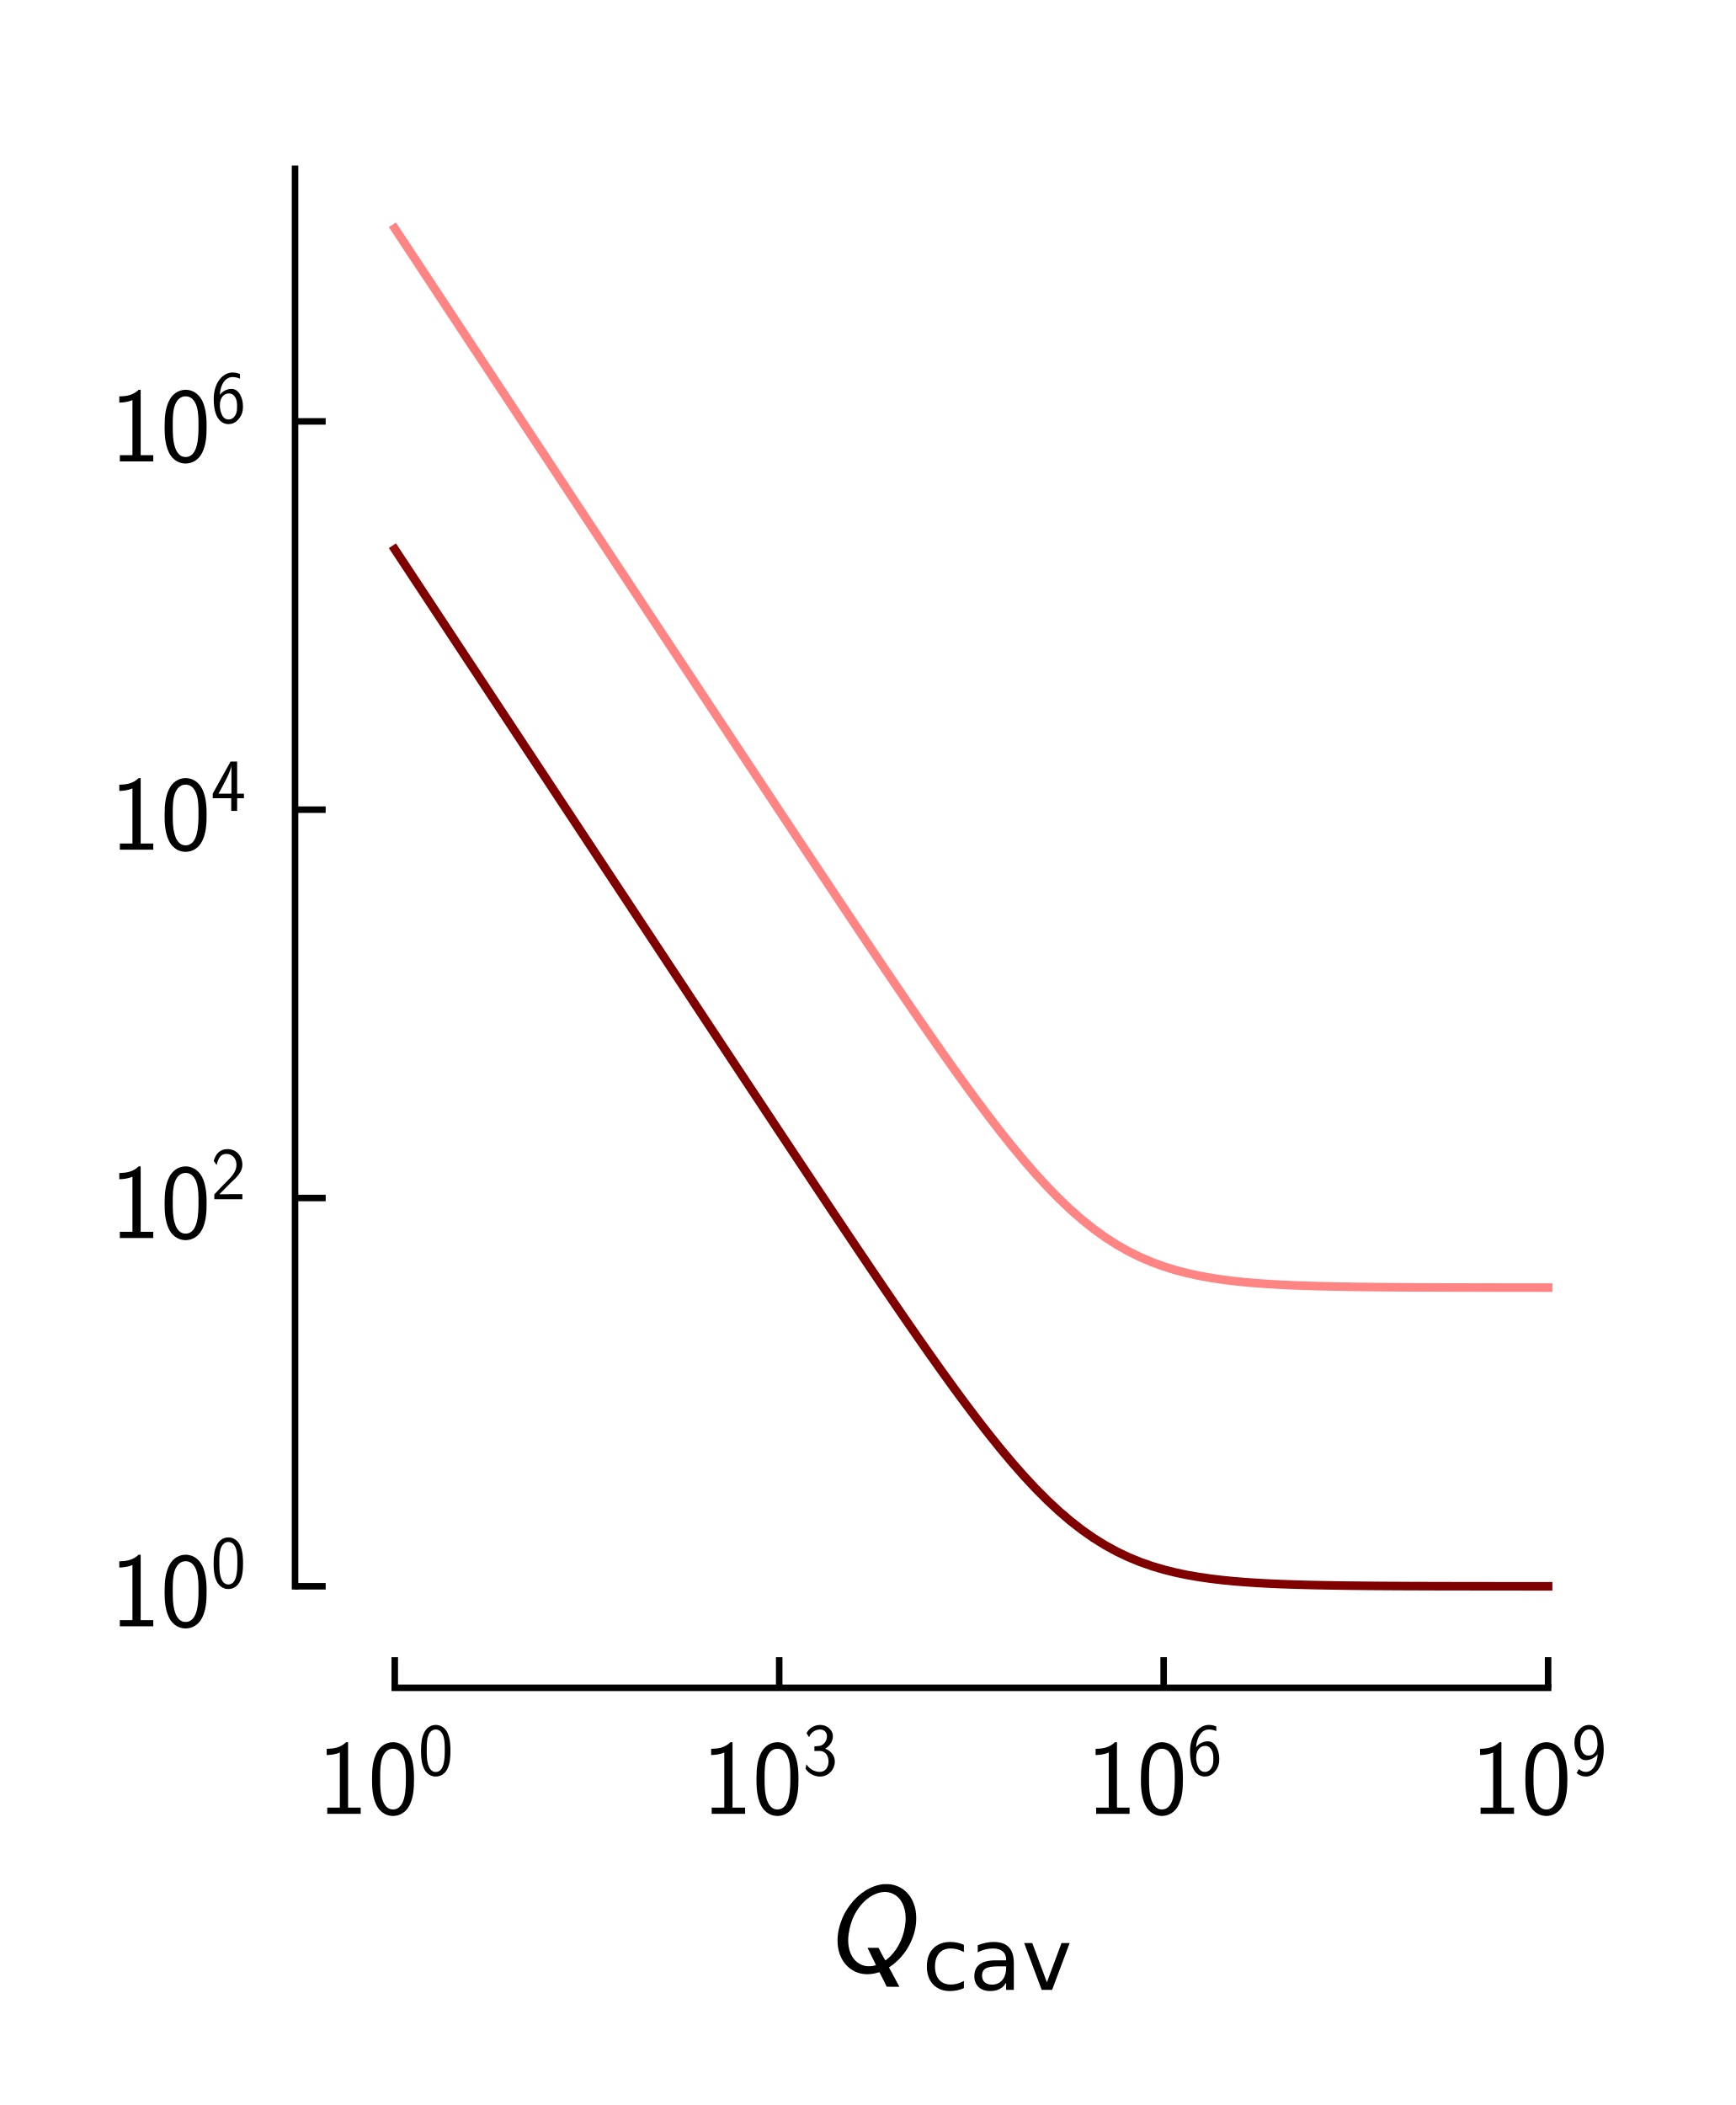
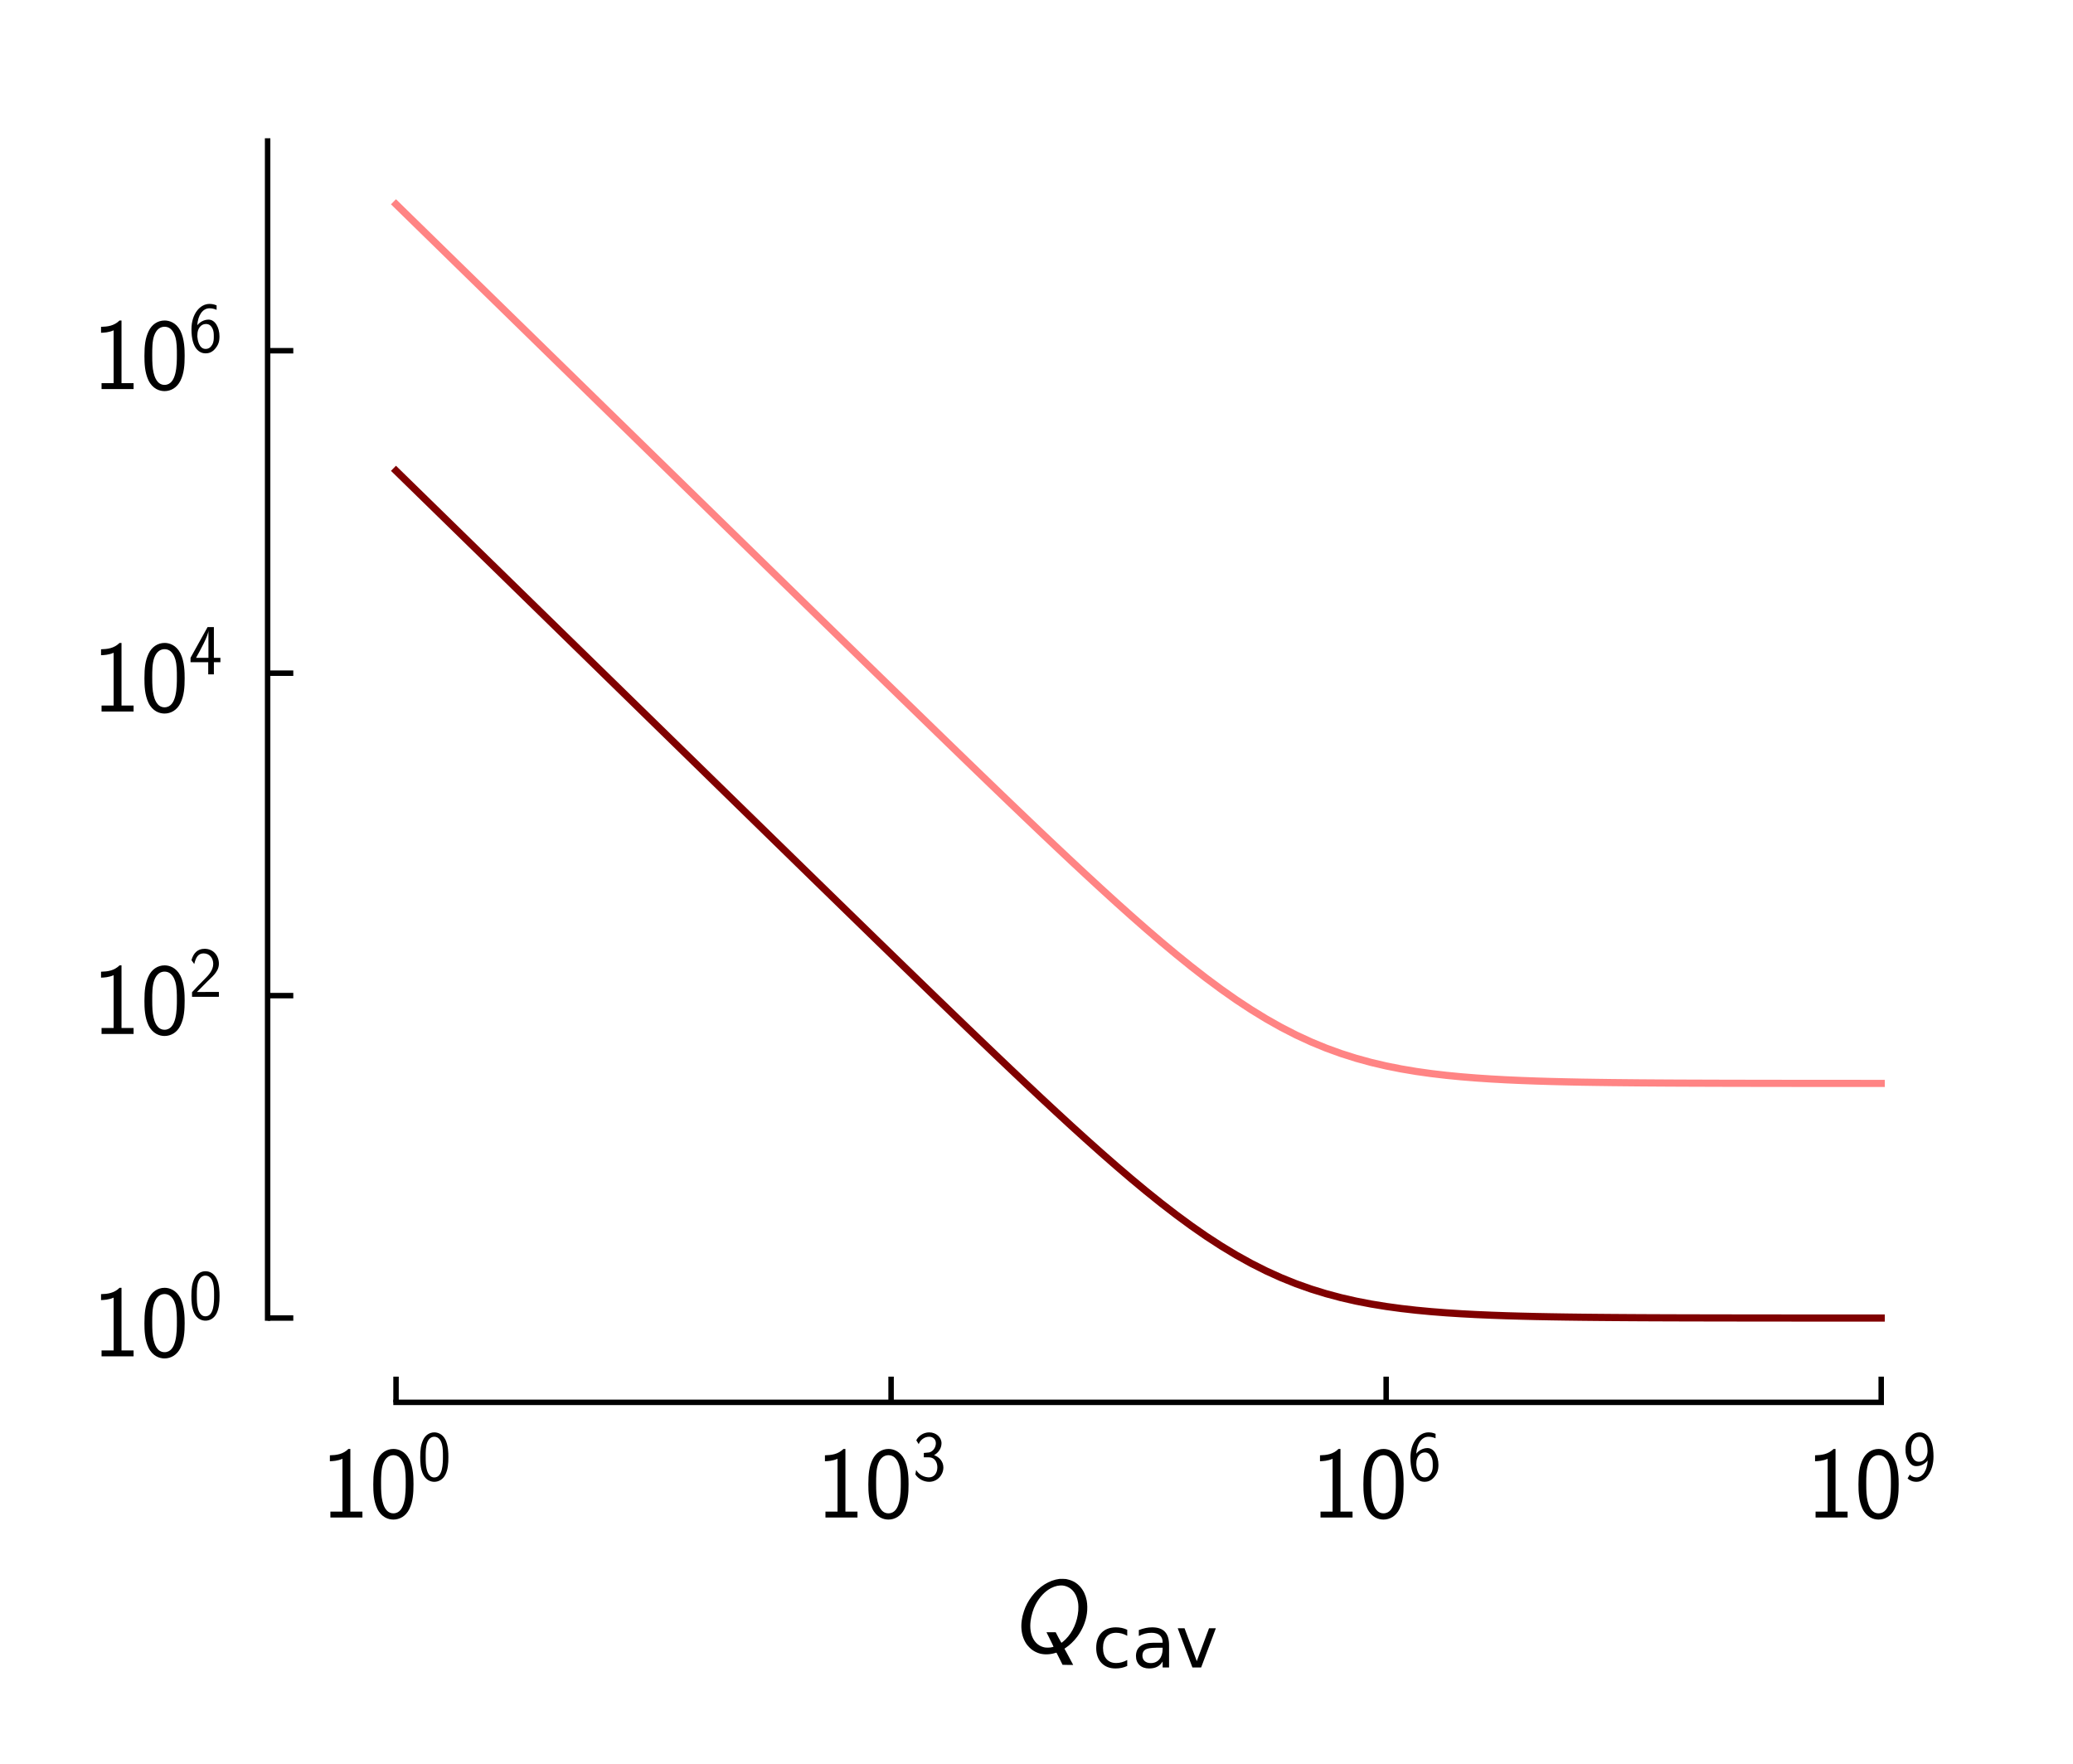
- <svg xmlns="http://www.w3.org/2000/svg" xmlns:xlink="http://www.w3.org/1999/xlink" width="113.272pt" height="137.367pt" viewBox="0 0 113.272 137.367" version="1.1">
+ <svg xmlns="http://www.w3.org/2000/svg" xmlns:xlink="http://www.w3.org/1999/xlink" width="161.461pt" height="137.367pt" viewBox="0 0 161.461 137.367" version="1.1">
  <defs>
    <style type="text/css">*{stroke-linejoin: round; stroke-linecap: butt}</style>
  </defs>
  <g id="figure_1">
    <g id="patch_1">
-       <path d="M 0 137.367  L 113.272 137.367  L 113.272 0  L 0 0  L 0 137.367  z " style="fill: none" />
+       <path d="M 0 137.367  L 161.461 137.367  L 161.461 0  L 0 0  L 0 137.367  z " style="fill: none" />
    </g>
    <g id="axes_1">
      <g id="patch_2">
-         <path d="M 19.256 110.142  L 106.072 110.142  L 106.072 7.2  L 19.256 7.2  L 19.256 110.142  z " style="fill: none" />
+         <path d="M 20.844 109.207  L 154.261 109.207  L 154.261 7.2  L 20.844 7.2  L 20.844 109.207  z " style="fill: none" />
      </g>
      <g id="matplotlib.axis_1">
        <g id="xtick_1">
          <g id="line2d_1">
            <defs>
-               <path id="m57ee78e253" d="M 0 0  L 0 -2  " style="stroke: #000000; stroke-width: 0.425" />
+               <path id="ma0441f25ab" d="M 0 0  L 0 -2  " style="stroke: #000000; stroke-width: 0.425" />
            </defs>
            <g>
-               <use xlink:href="#m57ee78e253" x="25.764" y="110.142" style="stroke: #000000; stroke-width: 0.425" />
+               <use xlink:href="#ma0441f25ab" x="30.846" y="109.207" style="stroke: #000000; stroke-width: 0.425" />
            </g>
          </g>
          <g id="text_1">
-             <g transform="translate(20.73625 118.3655) scale(0.07 -0.07)">
+             <g transform="translate(25.02362 118.1767) scale(0.08 -0.08)">
              <defs>
                <path id="CMSS17-31" d="M 1818 4288  L 1696 4288  C 1350 3949 947 3902 538 3891  L 538 3520  C 723 3526 1024 3539 1325 3673  L 1325 371  L 570 371  L 570 0  L 2573 0  L 2573 371  L 1818 371  L 1818 4288  z " transform="scale(0.015625)" />
                <path id="CMSS17-30" d="M 2758 2073  C 2758 2439 2752 3120 2490 3647  C 2227 4153 1805 4288 1504 4288  C 1069 4288 698 4031 506 3621  C 301 3191 243 2748 243 2073  C 243 1611 262 1046 493 551  C 755 6 1197 -128 1498 -128  C 1894 -128 2278 83 2496 525  C 2720 988 2758 1495 2758 2073  z M 1498 262  C 1011 262 864 821 819 1007  C 742 1328 730 1636 730 2144  C 730 2542 730 2992 851 3345  C 998 3756 1254 3897 1498 3897  C 1971 3897 2125 3422 2176 3255  C 2272 2915 2272 2516 2272 2144  C 2272 1546 2272 262 1498 262  z " transform="scale(0.015625)" />
              </defs>
              <use xlink:href="#CMSS17-31" transform="scale(0.996264)" />
              <use xlink:href="#CMSS17-30" transform="translate(46.84362 0) scale(0.996264)" />
              <use xlink:href="#CMSS17-30" transform="translate(93.68725 36.15364) scale(0.697382)" />
            </g>
          </g>
        </g>
        <g id="xtick_2">
          <g id="line2d_2">
            <g>
-               <use xlink:href="#m57ee78e253" x="50.855" y="110.142" style="stroke: #000000; stroke-width: 0.425" />
+               <use xlink:href="#ma0441f25ab" x="69.405" y="109.207" style="stroke: #000000; stroke-width: 0.425" />
            </g>
          </g>
          <g id="text_2">
-             <g transform="translate(45.82715 118.3655) scale(0.07 -0.07)">
+             <g transform="translate(63.58278 118.1767) scale(0.08 -0.08)">
              <defs>
                <path id="CMSS17-33" d="M 1005 2060  L 1440 2060  C 2042 2060 2214 1532 2214 1164  C 2214 662 1933 268 1472 268  C 1114 268 608 449 320 926  C 275 700 275 687 250 533  C 550 89 1037 -128 1485 -128  C 2214 -128 2752 481 2752 1158  C 2752 1667 2400 2092 1920 2252  C 2304 2463 2586 2860 2586 3321  C 2586 3859 2093 4288 1491 4288  C 941 4288 512 3948 333 3583  C 378 3519 493 3334 550 3238  C 691 3615 1056 3897 1485 3897  C 1843 3897 2080 3660 2080 3321  C 2080 2969 1856 2585 1478 2496  C 1453 2496 1056 2457 1005 2451  L 1005 2060  z " transform="scale(0.015625)" />
              </defs>
              <use xlink:href="#CMSS17-31" transform="scale(0.996264)" />
              <use xlink:href="#CMSS17-30" transform="translate(46.84362 0) scale(0.996264)" />
              <use xlink:href="#CMSS17-33" transform="translate(93.68725 36.15364) scale(0.697382)" />
            </g>
          </g>
        </g>
        <g id="xtick_3">
          <g id="line2d_3">
            <g>
-               <use xlink:href="#m57ee78e253" x="75.946" y="110.142" style="stroke: #000000; stroke-width: 0.425" />
+               <use xlink:href="#ma0441f25ab" x="107.964" y="109.207" style="stroke: #000000; stroke-width: 0.425" />
            </g>
          </g>
          <g id="text_3">
-             <g transform="translate(70.91805 118.3655) scale(0.07 -0.07)">
+             <g transform="translate(102.1419 118.1767) scale(0.08 -0.08)">
              <defs>
                <path id="CMSS17-36" d="M 2496 4159  C 2227 4268 2035 4288 1856 4288  C 1024 4288 250 3408 250 2023  C 250 268 986 -128 1510 -128  C 1798 -128 2086 -39 2362 281  C 2643 619 2752 900 2752 1392  C 2752 2183 2362 2886 1779 2886  C 1357 2886 992 2662 768 2381  C 832 3290 1254 3897 1862 3897  C 2029 3897 2246 3871 2496 3760  L 2496 4159  z M 774 1372  C 774 1423 774 1455 781 1551  C 781 2049 1069 2496 1536 2496  C 1837 2496 1990 2336 2106 2138  C 2240 1889 2246 1653 2246 1392  C 2246 1143 2246 894 2099 638  C 1978 441 1818 268 1510 268  C 902 268 800 1117 774 1372  z " transform="scale(0.015625)" />
              </defs>
              <use xlink:href="#CMSS17-31" transform="scale(0.996264)" />
              <use xlink:href="#CMSS17-30" transform="translate(46.84362 0) scale(0.996264)" />
              <use xlink:href="#CMSS17-36" transform="translate(93.68725 36.15364) scale(0.697382)" />
            </g>
          </g>
        </g>
        <g id="xtick_4">
          <g id="line2d_4">
            <g>
-               <use xlink:href="#m57ee78e253" x="101.037" y="110.142" style="stroke: #000000; stroke-width: 0.425" />
+               <use xlink:href="#ma0441f25ab" x="146.523" y="109.207" style="stroke: #000000; stroke-width: 0.425" />
            </g>
          </g>
          <g id="text_4">
-             <g transform="translate(96.00895 118.3655) scale(0.07 -0.07)">
+             <g transform="translate(140.7011 118.1767) scale(0.08 -0.08)">
              <defs>
                <path id="CMSS17-39" d="M 435 172  C 614 19 845 -128 1235 -128  C 2010 -128 2752 738 2752 2136  C 2752 3987 1952 4288 1523 4288  C 1094 4288 819 4095 582 3789  C 301 3438 250 3125 250 2761  C 250 2327 326 2059 506 1753  C 749 1356 973 1273 1222 1273  C 1600 1273 1978 1459 2234 1778  C 2189 908 1798 268 1235 268  C 1005 268 819 340 634 516  L 435 172  z M 2214 2774  C 2221 2729 2221 2646 2221 2621  C 2221 2085 1914 1664 1466 1664  C 1171 1664 1018 1817 902 2015  C 762 2263 755 2506 755 2761  C 755 3010 755 3284 934 3559  C 1069 3757 1235 3897 1523 3897  C 2112 3897 2208 3036 2214 2774  z " transform="scale(0.015625)" />
              </defs>
              <use xlink:href="#CMSS17-31" transform="scale(0.996264)" />
              <use xlink:href="#CMSS17-30" transform="translate(46.84362 0) scale(0.996264)" />
              <use xlink:href="#CMSS17-39" transform="translate(93.68725 36.15364) scale(0.697382)" />
            </g>
          </g>
        </g>
        <g id="text_5">
-           <g transform="translate(54.29172 128.6566) scale(0.08 -0.08)">
+           <g transform="translate(79.18013 128.6566) scale(0.08 -0.08)">
            <defs>
              <path id="ComputerModernSans-MathitalicRegular10pt-51" d="M 2682 4576  C 2042 4499 1408 4102 947 3481  C 730 3193 570 2892 461 2560  C 186 1753 262 979 659 448  C 717 371 845 243 915 185  C 1075 57 1274 -45 1478 -97  C 1773 -167 2093 -154 2426 -52  C 2464 -39 2496 -33 2496 -39  C 2496 -39 2586 -212 2688 -417  L 2874 -794  L 3206 -801  L 3539 -801  C 3539 -794 3424 -583 3283 -321  C 3142 -58 3021 172 3008 185  L 2995 217  L 3046 249  C 3309 422 3590 691 3795 966  C 4115 1401 4326 1900 4397 2412  C 4435 2688 4429 2982 4384 3225  C 4256 3897 3834 4384 3251 4531  C 3200 4544 3130 4563 3091 4569  C 2995 4582 2784 4582 2682 4576  z M 2912 4160  C 3213 4115 3462 3955 3629 3693  C 3738 3526 3808 3321 3846 3084  C 3866 2976 3872 2720 3859 2592  C 3802 1894 3514 1248 3066 800  C 2995 729 2842 601 2810 582  C 2803 576 2784 608 2618 908  L 2445 1241  L 2157 1241  L 1869 1241  L 1971 1036  C 2029 921 2125 716 2195 582  C 2259 441 2317 332 2310 332  C 2304 326 2170 294 2118 288  C 2048 275 1843 275 1773 288  C 1120 409 762 1075 877 1952  C 922 2304 1037 2694 1197 2995  C 1440 3449 1773 3801 2150 4000  C 2413 4134 2675 4192 2912 4160  z " transform="scale(0.015625)" />
              <path id="BeraSans-Roman-63" d="M 3123 3366  C 2810 3513 2470 3584 2112 3584  C 1568 3584 1133 3417 819 3091  C 506 2764 352 2316 352 1747  C 352 1184 506 736 819 403  C 1133 76 1549 -90 2074 -90  C 2464 -90 2797 -20 3123 134  L 3123 665  C 2797 486 2470 396 2138 396  C 1395 396 960 896 960 1747  C 960 2598 1395 3097 2138 3097  C 2470 3097 2797 3008 3123 2828  L 3123 3366  z " transform="scale(0.015625)" />
              <path id="BeraSans-Roman-61" d="M 2195 1760  L 2765 1760  L 2765 1632  C 2765 883 2349 390 1709 390  C 1248 390 960 646 960 1056  C 960 1312 1050 1491 1229 1600  C 1408 1708 1728 1760 2195 1760  z M 3341 1996  C 3341 3065 2848 3584 1830 3584  C 1453 3584 1056 3501 640 3341  L 640 2809  C 992 2995 1370 3097 1773 3097  C 2406 3097 2765 2796 2765 2265  L 2765 2208  L 1958 2208  C 915 2208 384 1804 384 1017  C 384 345 838 -90 1555 -90  C 2125 -90 2502 102 2765 531  L 2765 0  L 3341 0  L 3341 1996  z " transform="scale(0.015625)" />
              <path id="BeraSans-Roman-76" d="M 192 3501  L 1504 0  L 2285 0  L 3597 3501  L 2989 3501  L 1894 563  L 800 3501  L 192 3501  z " transform="scale(0.015625)" />
            </defs>
            <use xlink:href="#ComputerModernSans-MathitalicRegular10pt-51" transform="scale(0.996264)" />
            <use xlink:href="#BeraSans-Roman-63" transform="translate(73.68351 -14.94392) scale(0.697382)" />
            <use xlink:href="#BeraSans-Roman-61" transform="translate(112.0395 -14.94392) scale(0.697382)" />
            <use xlink:href="#BeraSans-Roman-76" transform="translate(154.789 -14.94392) scale(0.697382)" />
          </g>
        </g>
      </g>
      <g id="matplotlib.axis_2">
        <g id="ytick_1">
          <g id="line2d_5">
            <defs>
-               <path id="m585946dd51" d="M 0 0  L 2 0  " style="stroke: #000000; stroke-width: 0.425" />
+               <path id="m4565d29fbb" d="M 0 0  L 2 0  " style="stroke: #000000; stroke-width: 0.425" />
            </defs>
            <g>
-               <use xlink:href="#m585946dd51" x="19.256" y="103.517" style="stroke: #000000; stroke-width: 0.425" />
+               <use xlink:href="#m4565d29fbb" x="20.844" y="102.642" style="stroke: #000000; stroke-width: 0.425" />
            </g>
          </g>
          <g id="text_6">
-             <g transform="translate(7.2 106.1289) scale(0.07 -0.07)">
+             <g transform="translate(7.2 105.6272) scale(0.08 -0.08)">
              <use xlink:href="#CMSS17-31" transform="scale(0.996264)" />
              <use xlink:href="#CMSS17-30" transform="translate(46.84362 0) scale(0.996264)" />
              <use xlink:href="#CMSS17-30" transform="translate(93.68725 36.15364) scale(0.697382)" />
            </g>
          </g>
        </g>
        <g id="ytick_2">
          <g id="line2d_6">
            <g>
-               <use xlink:href="#m585946dd51" x="19.256" y="78.177" style="stroke: #000000; stroke-width: 0.425" />
+               <use xlink:href="#m4565d29fbb" x="20.844" y="77.533" style="stroke: #000000; stroke-width: 0.425" />
            </g>
          </g>
          <g id="text_7">
-             <g transform="translate(7.2 80.78917) scale(0.07 -0.07)">
+             <g transform="translate(7.2 80.5176) scale(0.08 -0.08)">
              <defs>
                <path id="CMSS17-32" d="M 1651 1353  C 1830 1538 2099 1761 2285 1984  C 2464 2201 2701 2507 2701 2953  C 2701 3655 2227 4288 1421 4288  C 787 4288 422 3891 250 3272  L 499 2928  C 640 3508 838 3878 1338 3878  C 1888 3878 2195 3431 2195 2940  C 2195 2354 1747 1901 1408 1563  C 1030 1187 659 805 301 409  L 301 0  L 2701 0  L 2701 435  L 1613 435  C 1536 435 1459 428 1382 428  L 742 428  L 742 435  L 1651 1353  z " transform="scale(0.015625)" />
              </defs>
              <use xlink:href="#CMSS17-31" transform="scale(0.996264)" />
              <use xlink:href="#CMSS17-30" transform="translate(46.84362 0) scale(0.996264)" />
              <use xlink:href="#CMSS17-32" transform="translate(93.68725 36.15364) scale(0.697382)" />
            </g>
          </g>
        </g>
        <g id="ytick_3">
          <g id="line2d_7">
            <g>
-               <use xlink:href="#m585946dd51" x="19.256" y="52.838" style="stroke: #000000; stroke-width: 0.425" />
+               <use xlink:href="#m4565d29fbb" x="20.844" y="52.423" style="stroke: #000000; stroke-width: 0.425" />
            </g>
          </g>
          <g id="text_8">
-             <g transform="translate(7.2 55.4494) scale(0.07 -0.07)">
+             <g transform="translate(7.2 55.40798) scale(0.08 -0.08)">
              <defs>
                <path id="CMSS17-34" d="M 2253 1088  L 2835 1088  L 2835 1478  L 2253 1478  L 2253 4224  L 1690 4224  L 166 1478  L 166 1088  L 1747 1088  L 1747 0  L 2253 0  L 2253 1088  z M 659 1478  C 1030 2139 1766 3474 1766 3927  L 1766 1478  L 659 1478  z " transform="scale(0.015625)" />
              </defs>
              <use xlink:href="#CMSS17-31" transform="scale(0.996264)" />
              <use xlink:href="#CMSS17-30" transform="translate(46.84362 0) scale(0.996264)" />
              <use xlink:href="#CMSS17-34" transform="translate(93.68725 36.15364) scale(0.697382)" />
            </g>
          </g>
        </g>
        <g id="ytick_4">
          <g id="line2d_8">
            <g>
-               <use xlink:href="#m585946dd51" x="19.256" y="27.498" style="stroke: #000000; stroke-width: 0.425" />
+               <use xlink:href="#m4565d29fbb" x="20.844" y="27.314" style="stroke: #000000; stroke-width: 0.425" />
            </g>
          </g>
          <g id="text_9">
-             <g transform="translate(7.2 30.10962) scale(0.07 -0.07)">
+             <g transform="translate(7.2 30.29836) scale(0.08 -0.08)">
              <use xlink:href="#CMSS17-31" transform="scale(0.996264)" />
              <use xlink:href="#CMSS17-30" transform="translate(46.84362 0) scale(0.996264)" />
              <use xlink:href="#CMSS17-36" transform="translate(93.68725 36.15364) scale(0.697382)" />
            </g>
          </g>
        </g>
      </g>
      <g id="line2d_9">
-         <path d="M 25.764 14.901  L 26.525 16.053  L 27.285 17.204  L 28.045 18.356  L 28.806 19.508  L 29.566 20.66  L 30.326 21.812  L 31.087 22.963  L 31.847 24.115  L 32.607 25.267  L 33.368 26.419  L 34.128 27.571  L 34.888 28.722  L 35.649 29.874  L 36.409 31.026  L 37.169 32.178  L 37.93 33.329  L 38.69 34.481  L 39.45 35.633  L 40.211 36.784  L 40.971 37.936  L 41.731 39.087  L 42.492 40.239  L 43.252 41.39  L 44.012 42.541  L 44.773 43.692  L 45.533 44.843  L 46.293 45.994  L 47.054 47.145  L 47.814 48.295  L 48.574 49.445  L 49.335 50.594  L 50.095 51.743  L 50.855 52.891  L 51.616 54.039  L 52.376 55.185  L 53.136 56.33  L 53.897 57.473  L 54.657 58.615  L 55.417 59.754  L 56.178 60.89  L 56.938 62.023  L 57.698 63.152  L 58.459 64.275  L 59.219 65.391  L 59.979 66.5  L 60.74 67.599  L 61.5 68.686  L 62.26 69.76  L 63.021 70.817  L 63.781 71.854  L 64.541 72.867  L 65.302 73.853  L 66.062 74.806  L 66.822 75.724  L 67.582 76.599  L 68.343 77.428  L 69.103 78.207  L 69.863 78.931  L 70.624 79.597  L 71.384 80.204  L 72.144 80.751  L 72.905 81.238  L 73.665 81.668  L 74.425 82.043  L 75.186 82.367  L 75.946 82.644  L 76.706 82.88  L 77.467 83.079  L 78.227 83.246  L 78.987 83.386  L 79.748 83.501  L 80.508 83.597  L 81.268 83.676  L 82.029 83.74  L 82.789 83.793  L 83.549 83.837  L 84.31 83.872  L 85.07 83.901  L 85.83 83.925  L 86.591 83.944  L 87.351 83.96  L 88.111 83.972  L 88.872 83.983  L 89.632 83.991  L 90.392 83.998  L 91.153 84.003  L 91.913 84.008  L 92.673 84.012  L 93.434 84.014  L 94.194 84.017  L 94.954 84.019  L 95.715 84.02  L 96.475 84.022  L 97.235 84.023  L 97.996 84.024  L 98.756 84.024  L 99.516 84.025  L 100.277 84.025  L 101.037 84.026  " clip-path="url(#pc83e89ebfb)" style="fill: none; stroke: #ff8484; stroke-width: 0.559; stroke-linecap: square" />
+         <path d="M 30.846 15.908  L 32.014 17.05  L 33.183 18.191  L 34.351 19.332  L 35.519 20.474  L 36.688 21.615  L 37.856 22.756  L 39.025 23.898  L 40.193 25.039  L 41.362 26.18  L 42.53 27.322  L 43.699 28.463  L 44.867 29.604  L 46.036 30.746  L 47.204 31.887  L 48.373 33.028  L 49.541 34.169  L 50.709 35.311  L 51.878 36.452  L 53.046 37.593  L 54.215 38.734  L 55.383 39.875  L 56.552 41.016  L 57.72 42.157  L 58.889 43.298  L 60.057 44.438  L 61.226 45.579  L 62.394 46.719  L 63.562 47.859  L 64.731 48.999  L 65.899 50.139  L 67.068 51.278  L 68.236 52.416  L 69.405 53.554  L 70.573 54.691  L 71.742 55.826  L 72.91 56.961  L 74.079 58.094  L 75.247 59.225  L 76.416 60.354  L 77.584 61.48  L 78.752 62.602  L 79.921 63.72  L 81.089 64.833  L 82.258 65.939  L 83.426 67.037  L 84.595 68.126  L 85.763 69.203  L 86.932 70.267  L 88.1 71.313  L 89.269 72.34  L 90.437 73.343  L 91.606 74.319  L 92.774 75.263  L 93.942 76.171  L 95.111 77.037  L 96.279 77.858  L 97.448 78.627  L 98.616 79.343  L 99.785 80.002  L 100.953 80.601  L 102.122 81.141  L 103.29 81.622  L 104.459 82.046  L 105.627 82.416  L 106.795 82.736  L 107.964 83.01  L 109.132 83.242  L 110.301 83.439  L 111.469 83.603  L 112.638 83.74  L 113.806 83.854  L 114.975 83.948  L 116.143 84.026  L 117.312 84.09  L 118.48 84.142  L 119.649 84.185  L 120.817 84.22  L 121.985 84.248  L 123.154 84.272  L 124.322 84.29  L 125.491 84.306  L 126.659 84.318  L 127.828 84.329  L 128.996 84.337  L 130.165 84.344  L 131.333 84.349  L 132.502 84.353  L 133.67 84.357  L 134.839 84.36  L 136.007 84.362  L 137.175 84.364  L 138.344 84.366  L 139.512 84.367  L 140.681 84.368  L 141.849 84.369  L 143.018 84.37  L 144.186 84.37  L 145.355 84.371  L 146.523 84.371  " clip-path="url(#pb9c14fde81)" style="fill: none; stroke: #ff8484; stroke-width: 0.559; stroke-linecap: square" />
      </g>
      <g id="line2d_10">
-         <path d="M 25.764 35.847  L 26.525 36.999  L 27.285 38.15  L 28.045 39.302  L 28.806 40.454  L 29.566 41.606  L 30.326 42.758  L 31.087 43.909  L 31.847 45.061  L 32.607 46.213  L 33.368 47.365  L 34.128 48.517  L 34.888 49.668  L 35.649 50.82  L 36.409 51.972  L 37.169 53.123  L 37.93 54.275  L 38.69 55.427  L 39.45 56.578  L 40.211 57.73  L 40.971 58.881  L 41.731 60.033  L 42.492 61.184  L 43.252 62.335  L 44.012 63.486  L 44.773 64.637  L 45.533 65.788  L 46.293 66.939  L 47.054 68.089  L 47.814 69.238  L 48.574 70.388  L 49.335 71.536  L 50.095 72.684  L 50.855 73.832  L 51.616 74.978  L 52.376 76.122  L 53.136 77.265  L 53.897 78.406  L 54.657 79.545  L 55.417 80.68  L 56.178 81.812  L 56.938 82.939  L 57.698 84.06  L 58.459 85.175  L 59.219 86.281  L 59.979 87.377  L 60.74 88.461  L 61.5 89.531  L 62.26 90.583  L 63.021 91.614  L 63.781 92.62  L 64.541 93.598  L 65.302 94.543  L 66.062 95.449  L 66.822 96.313  L 67.582 97.129  L 68.343 97.894  L 69.103 98.603  L 69.863 99.254  L 70.624 99.845  L 71.384 100.376  L 72.144 100.848  L 72.905 101.263  L 73.665 101.624  L 74.425 101.935  L 75.186 102.201  L 75.946 102.427  L 76.706 102.617  L 77.467 102.777  L 78.227 102.909  L 78.987 103.019  L 79.748 103.11  L 80.508 103.185  L 81.268 103.246  L 82.029 103.297  L 82.789 103.338  L 83.549 103.372  L 84.31 103.399  L 85.07 103.421  L 85.83 103.44  L 86.591 103.454  L 87.351 103.466  L 88.111 103.476  L 88.872 103.484  L 89.632 103.491  L 90.392 103.496  L 91.153 103.5  L 91.913 103.504  L 92.673 103.506  L 93.434 103.509  L 94.194 103.511  L 94.954 103.512  L 95.715 103.513  L 96.475 103.514  L 97.235 103.515  L 97.996 103.516  L 98.756 103.516  L 99.516 103.517  L 100.277 103.517  L 101.037 103.517  " clip-path="url(#pc83e89ebfb)" style="fill: none; stroke: #800000; stroke-width: 0.559; stroke-linecap: square" />
+         <path d="M 30.846 36.664  L 32.014 37.805  L 33.183 38.947  L 34.351 40.088  L 35.519 41.229  L 36.688 42.371  L 37.856 43.512  L 39.025 44.653  L 40.193 45.795  L 41.362 46.936  L 42.53 48.077  L 43.699 49.219  L 44.867 50.36  L 46.036 51.501  L 47.204 52.642  L 48.373 53.784  L 49.541 54.925  L 50.709 56.066  L 51.878 57.207  L 53.046 58.348  L 54.215 59.489  L 55.383 60.63  L 56.552 61.771  L 57.72 62.911  L 58.889 64.052  L 60.057 65.192  L 61.226 66.332  L 62.394 67.472  L 63.562 68.611  L 64.731 69.75  L 65.899 70.888  L 67.068 72.026  L 68.236 73.163  L 69.405 74.298  L 70.573 75.433  L 71.742 76.565  L 72.91 77.696  L 74.079 78.824  L 75.247 79.95  L 76.416 81.071  L 77.584 82.188  L 78.752 83.3  L 79.921 84.405  L 81.089 85.502  L 82.258 86.589  L 83.426 87.664  L 84.595 88.724  L 85.763 89.767  L 86.932 90.79  L 88.1 91.789  L 89.269 92.76  L 90.437 93.698  L 91.606 94.598  L 92.774 95.457  L 93.942 96.269  L 95.111 97.029  L 96.279 97.735  L 97.448 98.383  L 98.616 98.972  L 99.785 99.502  L 100.953 99.973  L 102.122 100.387  L 103.29 100.747  L 104.459 101.059  L 105.627 101.325  L 106.795 101.551  L 107.964 101.741  L 109.132 101.9  L 110.301 102.033  L 111.469 102.143  L 112.638 102.234  L 113.806 102.309  L 114.975 102.371  L 116.143 102.421  L 117.312 102.463  L 118.48 102.496  L 119.649 102.524  L 120.817 102.546  L 121.985 102.564  L 123.154 102.579  L 124.322 102.591  L 125.491 102.601  L 126.659 102.609  L 127.828 102.616  L 128.996 102.621  L 130.165 102.625  L 131.333 102.629  L 132.502 102.631  L 133.67 102.634  L 134.839 102.635  L 136.007 102.637  L 137.175 102.638  L 138.344 102.639  L 139.512 102.64  L 140.681 102.641  L 141.849 102.641  L 143.018 102.642  L 144.186 102.642  L 145.355 102.642  L 146.523 102.642  " clip-path="url(#pb9c14fde81)" style="fill: none; stroke: #800000; stroke-width: 0.559; stroke-linecap: square" />
      </g>
      <g id="patch_3">
-         <path d="M 19.256 103.517  L 19.256 11.014  " style="fill: none; stroke: #000000; stroke-width: 0.425; stroke-linejoin: miter; stroke-linecap: square" />
+         <path d="M 20.844 102.642  L 20.844 10.979  " style="fill: none; stroke: #000000; stroke-width: 0.425; stroke-linejoin: miter; stroke-linecap: square" />
      </g>
      <g id="patch_4">
-         <path d="M 25.764 110.142  L 101.037 110.142  " style="fill: none; stroke: #000000; stroke-width: 0.425; stroke-linejoin: miter; stroke-linecap: square" />
+         <path d="M 30.846 109.207  L 146.523 109.207  " style="fill: none; stroke: #000000; stroke-width: 0.425; stroke-linejoin: miter; stroke-linecap: square" />
      </g>
    </g>
  </g>
  <defs>
-     <clipPath id="pc83e89ebfb">
-       <rect x="19.256" y="7.2" width="86.816" height="102.942" />
+     <clipPath id="pb9c14fde81">
+       <rect x="20.844" y="7.2" width="133.417" height="102.007" />
    </clipPath>
  </defs>
</svg>
